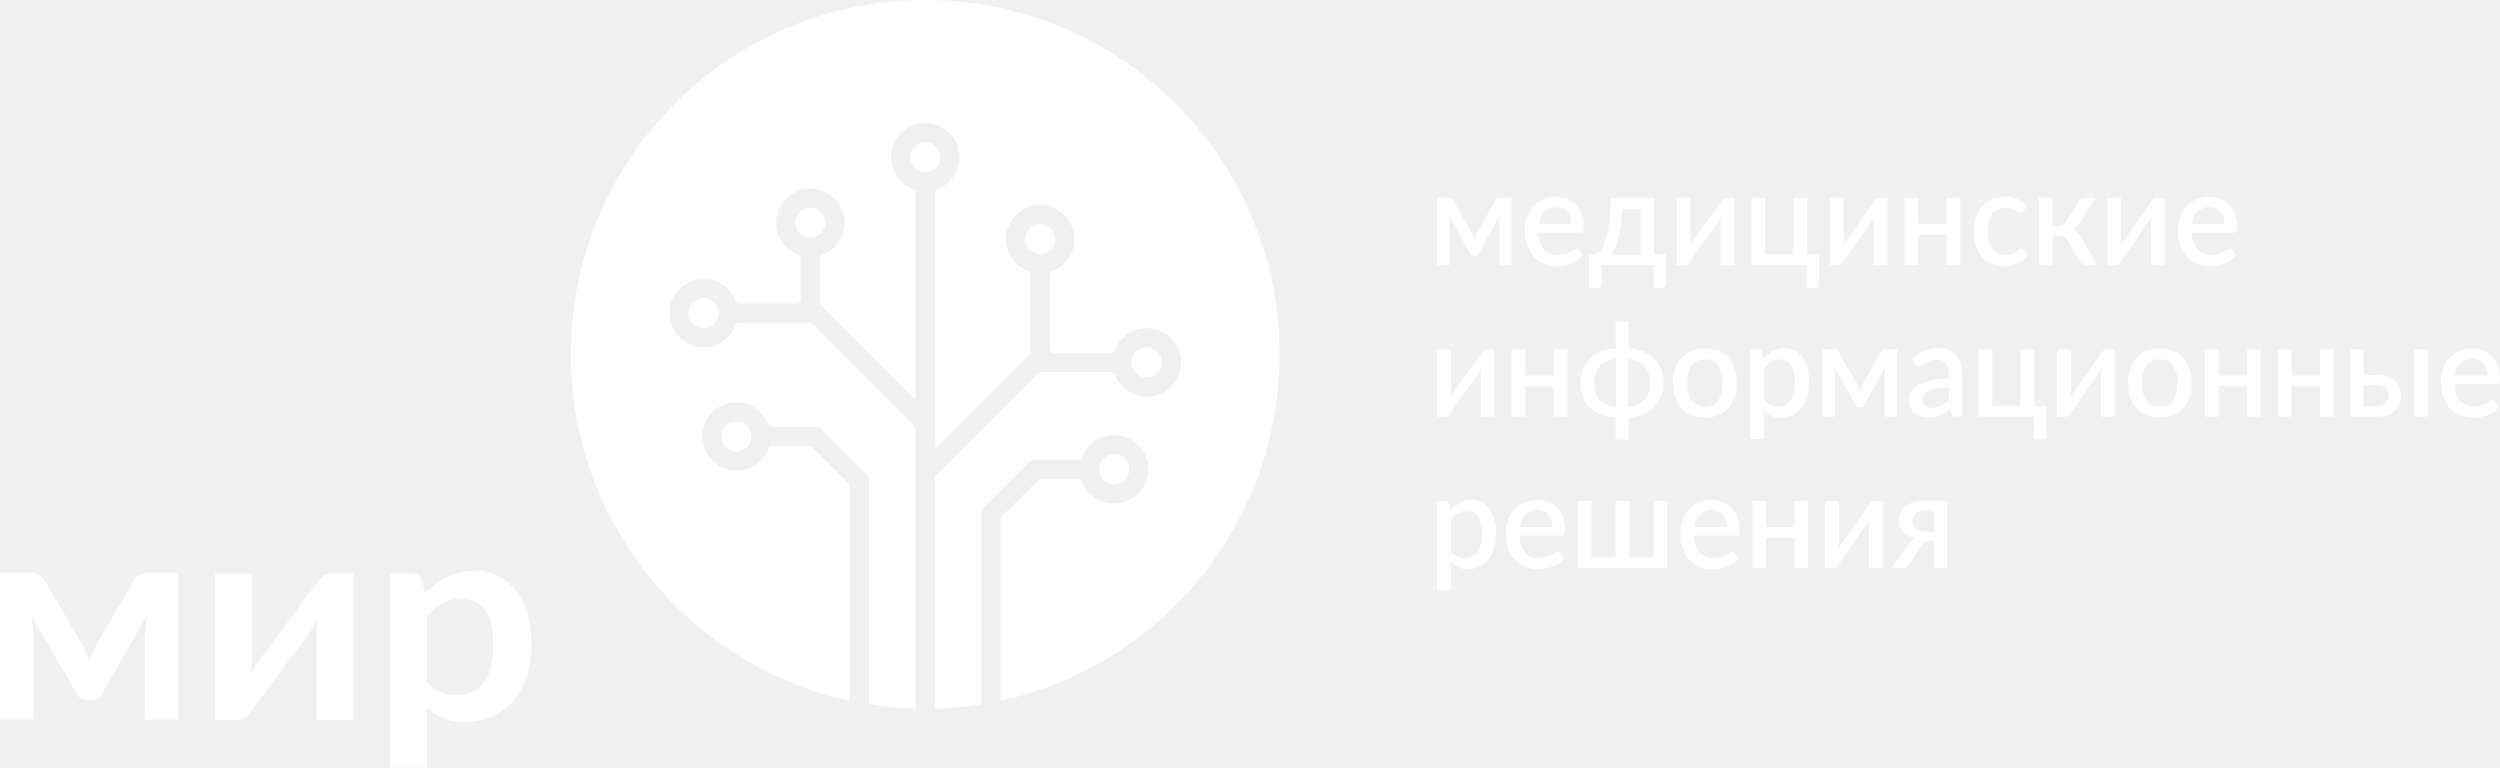
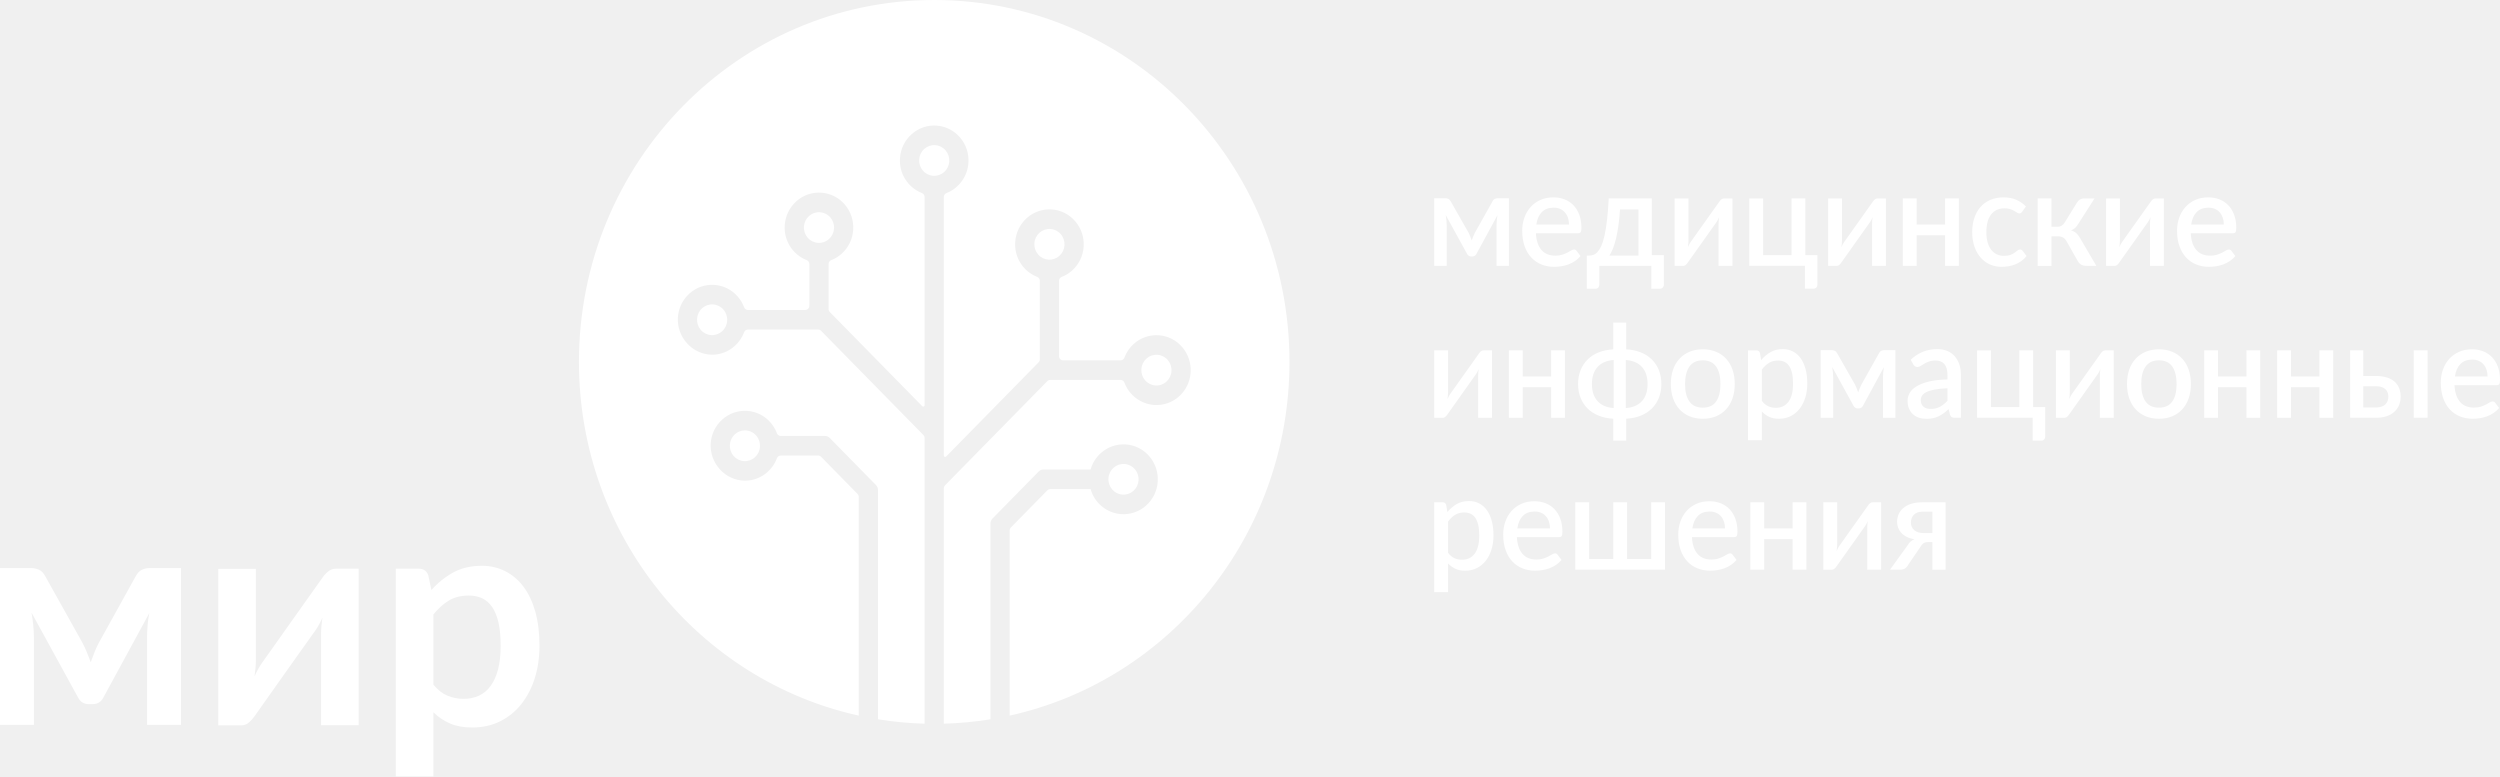
- <svg xmlns="http://www.w3.org/2000/svg" width="127" height="39">
+ <svg xmlns="http://www.w3.org/2000/svg" width="190" height="59" viewBox="0 0 190 59">
  <g fill="#FFF" fill-rule="evenodd">
-     <path d="M22.68 29.32a4.04 4.04 0 00-1.089.832l-.152-.688c-.076-.217-.237-.326-.48-.326h-1.15V39h1.881v-3.043c.244.226.52.404.83.533.31.127.683.191 1.12.191a3.22 3.22 0 001.39-.293 3.09 3.09 0 001.06-.815c.291-.348.517-.759.674-1.232.157-.473.236-.988.236-1.543 0-.61-.07-1.149-.21-1.62a3.47 3.47 0 00-.594-1.188 2.59 2.59 0 00-.914-.736 2.678 2.678 0 00-1.17-.254c-.548 0-1.025.107-1.431.32zm-13.622-.213v7.449H7.359V32.41q0-.254.027-.573a4.46 4.46 0 01.088-.594l-2.3 4.015a.564.564 0 01-.534.311h-.198a.562.562 0 01-.534-.311l-2.331-4.036a6.82 6.82 0 01.122 1.188v4.145H0v-7.45h1.554c.132 0 .263.027.392.08a.67.67 0 01.324.319l1.844 3.13c.081.146.158.298.229.46.07.162.137.326.198.49.06-.164.125-.329.194-.493.068-.164.143-.316.225-.457l1.828-3.13c.091-.164.2-.272.328-.322.126-.051.256-.076.388-.076h1.554zm8.892.03v7.435h-1.882v-4.34c0-.111.006-.232.019-.366.013-.133.03-.266.05-.402a3.494 3.494 0 01-.336.587c-.01.01-.06.076-.152.199l-.354.475-.492.655-.556.743-1.5 2.014c-.072.102-.165.201-.278.298a.588.588 0 01-.393.145h-1.15v-7.435h1.881v4.34c0 .112-.006.234-.019.367a7.387 7.387 0 01-.05.402 3.739 3.739 0 01.48-.783c.092-.12.21-.278.355-.471a251.718 251.718 0 001.047-1.406c.442-.594.945-1.266 1.509-2.014.071-.106.165-.207.281-.3a.613.613 0 01.397-.142h1.143zm4.437 6.03a1.84 1.84 0 01-.697-.522v-3.333c.244-.285.503-.506.777-.663.275-.157.607-.236.998-.236.249 0 .471.044.667.13.195.088.361.225.499.414.137.188.242.433.316.735.073.302.11.67.11 1.106 0 .43-.043.802-.129 1.12-.086.315-.21.578-.37.785-.16.208-.354.363-.582.464a1.884 1.884 0 01-.77.152c-.294 0-.567-.051-.819-.152zM102.794 10.723a.365.365 0 01-.062.067.133.133 0 01-.085.024.207.207 0 01-.116-.04 3.135 3.135 0 00-.143-.09.92.92 0 00-.495-.129.9.9 0 00-.4.085.781.781 0 00-.287.239c-.077.104-.135.23-.173.378a2.01 2.01 0 00-.057.501c0 .192.02.363.062.512.042.15.1.276.178.379a.772.772 0 00.651.314q.203 0 .33-.05c.085-.033.155-.07.212-.11.056-.04.105-.077.145-.11a.197.197 0 01.13-.051c.056 0 .1.022.13.067l.199.265c-.081.1-.17.185-.268.254a1.53 1.53 0 01-.65.263 2.224 2.224 0 01-.355.028c-.207 0-.4-.04-.58-.119a1.35 1.35 0 01-.47-.345 1.647 1.647 0 01-.316-.552q-.116-.327-.116-.745c0-.252.035-.486.104-.701.07-.216.172-.402.306-.558.133-.156.3-.278.497-.367.198-.088.427-.132.686-.132.241 0 .454.04.638.12.184.081.348.195.491.342l-.186.261zm-24.552 1.6c-.05-.142-.08-.31-.088-.505h2.138c.063 0 .107-.019.13-.056.025-.038.036-.113.036-.225 0-.243-.035-.46-.106-.651a1.389 1.389 0 00-.295-.484 1.247 1.247 0 00-.45-.3 1.551 1.551 0 00-.568-.102 1.59 1.59 0 00-.662.132 1.47 1.47 0 00-.495.36c-.137.152-.241.33-.314.536a1.96 1.96 0 00-.11.663c0 .297.042.559.123.787.082.228.195.418.34.572.144.154.315.271.512.35.197.08.41.12.641.12.118 0 .239-.01.363-.03.124-.018.244-.05.362-.093.117-.044.228-.1.333-.17.105-.068.198-.153.28-.253l-.198-.265a.148.148 0 00-.13-.067.277.277 0 00-.144.049 3.318 3.318 0 01-.19.107 1.692 1.692 0 01-.261.107c-.1.032-.219.048-.356.048-.143 0-.274-.022-.39-.068a.783.783 0 01-.3-.21 1.049 1.049 0 01-.2-.353zm33.179 0c-.05-.142-.08-.31-.088-.505h2.138c.062 0 .106-.019.13-.056.024-.038.036-.113.036-.225 0-.243-.035-.46-.106-.651a1.39 1.39 0 00-.295-.484 1.247 1.247 0 00-.45-.3 1.55 1.55 0 00-.569-.102c-.246 0-.466.044-.66.132-.195.088-.36.208-.497.36-.136.152-.24.33-.313.536-.073.205-.11.426-.11.663 0 .297.041.559.123.787.082.228.195.418.34.572.144.154.315.271.512.35.196.08.41.12.641.12.118 0 .238-.01.362-.03.125-.018.245-.05.363-.093.117-.044.228-.1.333-.17.104-.068.197-.153.28-.253l-.199-.265a.148.148 0 00-.13-.067.276.276 0 00-.144.049 3.314 3.314 0 01-.19.107 1.694 1.694 0 01-.26.107c-.1.032-.22.048-.356.048q-.216 0-.39-.068a.78.78 0 01-.3-.21 1.048 1.048 0 01-.201-.353zm-34.634-2.28v3.426h-.63v-2.066a3.827 3.827 0 01.045-.495l-1.06 1.955a.267.267 0 01-.085.096.208.208 0 01-.118.035h-.075a.197.197 0 01-.116-.035.268.268 0 01-.083-.096l-1.08-1.966c.012.079.024.164.034.257.01.092.014.175.014.249v2.066H73v-3.425h.575c.047 0 .095.01.142.033a.29.29 0 01.122.13l.904 1.588c.03.058.058.12.084.187l.073.201a6.77 6.77 0 01.075-.2c.026-.068.055-.13.085-.188l.89-1.588a.26.26 0 01.122-.131.35.35 0 01.143-.032h.572zm7.85 4.367v-1.484h-.61v-2.872h-2.185c-.021.43-.05.801-.088 1.111-.037.31-.08.573-.129.787a2.645 2.645 0 01-.164.518c-.062.13-.126.231-.193.303a.512.512 0 01-.212.142.748.748 0 01-.226.035h-.1v1.678h.443c.065 0 .114-.022.145-.064a.23.23 0 00.048-.14v-.955H84v1.159h.434c.059 0 .107-.02.145-.059a.217.217 0 00.057-.159zm3.472-4.356v3.415h-.702v-2.14a2.123 2.123 0 01.027-.324c-.022.049-.043.094-.064.135a.802.802 0 01-.067.112l-1.446 2.04a.55.55 0 01-.104.122.212.212 0 01-.147.058h-.425v-3.418h.702v2.14a3.042 3.042 0 01-.03.331 1.5 1.5 0 01.134-.255l1.447-2.035a.513.513 0 01.104-.125.218.218 0 01.147-.056h.424zm7.778 0v3.415h-.702v-2.14a2.071 2.071 0 01.027-.324c-.022.049-.043.094-.064.135a.792.792 0 01-.067.112l-1.446 2.04a.547.547 0 01-.105.122.212.212 0 01-.146.058h-.425v-3.418h.702v2.14a3.042 3.042 0 01-.03.331 1.5 1.5 0 01.134-.255l1.447-2.035a.5.5 0 01.104-.125.218.218 0 01.147-.056h.424zm3.695 0v3.415h-.698v-1.55h-1.44v1.55h-.701v-3.415h.701v1.322h1.44v-1.322h.698zm10.386 0v3.415h-.702v-2.14a2.337 2.337 0 01.026-.325c-.021.05-.042.095-.063.136a.811.811 0 01-.067.112l-1.446 2.04a.56.56 0 01-.104.122.213.213 0 01-.147.058h-.425v-3.418h.702v2.14a3.04 3.04 0 01-.03.331c.044-.103.089-.188.135-.255l1.445-2.035a.51.51 0 01.105-.125.219.219 0 01.147-.056h.424zm-17.554 2.873v1.483c0 .067-.018.12-.055.159a.189.189 0 01-.144.058h-.434V13.47h-2.817v-3.415h.702v2.873h1.44v-2.873h.698v2.873h.61zm13.164-2.68a.4.4 0 01.33-.193h.548l-.82 1.282a1 1 0 01-.162.211.582.582 0 01-.21.124c.108.031.196.079.267.142.07.064.134.146.19.246l.827 1.41h-.484a.547.547 0 01-.288-.064.518.518 0 01-.175-.187l-.565-.998a.447.447 0 00-.179-.187.522.522 0 00-.251-.06h-.33v1.5h-.702v-3.42h.702v1.437h.284a.443.443 0 00.228-.054.443.443 0 00.157-.163l.633-1.025zm-25.8.792c.034.104.05.217.05.337h-1.654q.059-.405.277-.63c.146-.149.346-.224.6-.224a.81.81 0 01.335.065.682.682 0 01.244.182.8.8 0 01.148.27zm33.179 0c.033.104.05.217.05.337h-1.655q.06-.405.277-.63c.146-.149.347-.224.601-.224a.81.81 0 01.335.065.682.682 0 01.243.182.793.793 0 01.149.27zm-29.61-.426v2.337h-1.472c.06-.094.12-.21.176-.346.056-.138.108-.302.155-.493.047-.19.088-.41.124-.657.036-.248.064-.529.084-.841h.933zm.115 7.239a2.293 2.293 0 00-.735-.15v-1.357h-.656v1.356c-.27.014-.515.064-.734.153a1.588 1.588 0 00-.92.902 1.85 1.85 0 00-.128.7q0 .388.127.703a1.584 1.584 0 00.92.903c.22.088.465.138.735.152v1.112h.656v-1.112c.27-.014.514-.064.735-.152a1.583 1.583 0 00.92-.903q.127-.315.127-.703c0-.26-.042-.494-.127-.703a1.591 1.591 0 00-.36-.543 1.667 1.667 0 00-.56-.358zm15.027-.164q-.78 0-1.345.539l.127.234c.022.039.05.07.083.096a.198.198 0 00.123.038.297.297 0 00.166-.052c.052-.034.113-.072.18-.112a1.51 1.51 0 01.238-.112.958.958 0 01.34-.052c.198 0 .348.06.45.18q.153.182.153.55v.228a4.417 4.417 0 00-.954.11 2.17 2.17 0 00-.624.247.949.949 0 00-.34.336.79.79 0 00-.102.385c0 .154.024.288.074.402.048.114.115.209.2.286a.827.827 0 00.302.173c.116.038.242.057.377.057.122 0 .234-.011.335-.032.1-.021.195-.053.284-.096.088-.042.173-.094.256-.155q.124-.092.251-.21l.069.278c.024.065.053.108.088.13a.296.296 0 00.154.031h.313v-2.17c0-.194-.027-.371-.08-.53a1.203 1.203 0 00-.232-.414 1.025 1.025 0 00-.376-.27q-.223-.095-.51-.095zm-8.449.154a1.763 1.763 0 00-.475.405l-.059-.358c-.026-.092-.087-.137-.183-.137H88.9v4.55h.702v-1.45q.166.17.37.268c.136.065.302.097.498.097a1.29 1.29 0 001.048-.51c.124-.16.22-.349.285-.566.067-.218.1-.453.1-.705q0-.423-.09-.748c-.06-.219-.144-.4-.253-.548a1.098 1.098 0 00-.391-.336 1.109 1.109 0 00-.51-.116q-.352 0-.618.154zm-2.761-.02a1.728 1.728 0 00-.668-.124c-.248 0-.471.041-.67.124-.2.082-.37.2-.512.352-.141.151-.25.336-.326.552-.076.217-.114.46-.114.73 0 .27.038.513.114.73q.114.325.326.554c.142.153.312.27.511.353.2.083.423.124.671.124.246 0 .468-.041.668-.124.199-.083.368-.2.509-.353.14-.153.248-.338.325-.554.076-.217.114-.46.114-.73 0-.27-.038-.513-.114-.73a1.565 1.565 0 00-.325-.552c-.14-.153-.31-.27-.51-.352zm23.112 0a1.724 1.724 0 00-.668-.124c-.248 0-.471.041-.67.124-.2.082-.37.2-.511.352-.142.151-.25.336-.327.552-.076.217-.114.46-.114.73 0 .27.038.513.114.73q.115.325.327.554c.141.153.312.27.51.353.2.083.423.124.671.124.246 0 .469-.041.668-.124.2-.083.368-.2.509-.353.14-.153.249-.338.325-.554.076-.217.114-.46.114-.73 0-.27-.038-.513-.114-.73a1.566 1.566 0 00-.325-.552c-.14-.153-.31-.27-.51-.352zm14.392 2.198a1.77 1.77 0 01-.088-.504h2.138c.063 0 .107-.019.131-.057.024-.038.036-.112.036-.224 0-.243-.036-.46-.106-.651a1.39 1.39 0 00-.296-.484 1.247 1.247 0 00-.45-.3 1.55 1.55 0 00-.568-.102c-.246 0-.466.044-.661.132-.195.088-.36.208-.496.36s-.24.33-.314.536c-.072.205-.109.426-.109.663 0 .297.04.559.122.787.082.227.195.418.34.572.145.154.316.271.512.35.197.08.411.12.642.12.117 0 .238-.01.362-.03.124-.018.245-.05.363-.093.117-.044.228-.1.332-.17.105-.068.198-.153.281-.253l-.2-.265a.148.148 0 00-.13-.067.276.276 0 00-.143.049 3.32 3.32 0 01-.19.107 1.657 1.657 0 01-.26.107c-.1.032-.22.048-.356.048q-.216 0-.39-.068a.778.778 0 01-.3-.21 1.043 1.043 0 01-.202-.353zm-28.416-2.278v3.425h-.63v-2.066a3.8 3.8 0 01.046-.495l-1.06 1.955a.26.26 0 01-.086.095.204.204 0 01-.117.036h-.075a.197.197 0 01-.116-.036.27.27 0 01-.084-.095l-1.08-1.966c.013.079.024.164.034.256.01.093.015.176.015.25v2.066h-.633v-3.425h.574c.048 0 .095.01.142.033a.289.289 0 01.123.13l.904 1.588c.03.058.058.12.083.187l.074.201c.024-.067.049-.134.075-.2.026-.068.054-.13.085-.188l.89-1.588a.26.26 0 01.121-.132.349.349 0 01.144-.031h.571zm24.937 1.394a1.743 1.743 0 00-.584-.085h-.647v-1.3h-.665v3.416h1.322c.198 0 .373-.026.527-.079.153-.052.282-.126.388-.222a.946.946 0 00.24-.34 1.195 1.195 0 00.016-.827.85.85 0 00-.212-.333 1.04 1.04 0 00-.385-.23zm1.325 2.031h.702v-3.416h-.702v3.416zm-46.701-3.415v3.415h-.702v-2.14a2.316 2.316 0 01.026-.325c-.021.05-.043.095-.063.136a.8.8 0 01-.067.112l-1.446 2.04a.557.557 0 01-.104.122.214.214 0 01-.147.058H73v-3.418h.702v2.14a3.03 3.03 0 01-.03.331c.044-.103.089-.188.134-.255l1.446-2.036a.51.51 0 01.105-.124.217.217 0 01.147-.056h.424zm3.695 0v3.415h-.699v-1.55h-1.44v1.55h-.7v-3.415h.7v1.322h1.44v-1.322h.699zm27.806 0v3.415h-.702v-2.14a2.123 2.123 0 01.026-.324c-.021.049-.043.094-.064.135a.801.801 0 01-.066.112l-1.446 2.04q-.04.063-.105.122a.212.212 0 01-.147.058h-.424v-3.418h.702v2.14a3.042 3.042 0 01-.03.331c.044-.103.088-.188.134-.255l1.446-2.036a.5.5 0 01.105-.124.215.215 0 01.146-.056h.425zm7.422 0v3.415h-.698v-1.55h-1.44v1.55h-.702v-3.415h.702v1.322h1.44v-1.322h.698zm3.698 0v3.415h-.698v-1.55h-1.44v1.55h-.702v-3.415h.702v1.322h1.44v-1.322h.698zm-14.593 2.872v1.484c0 .067-.019.12-.056.159a.189.189 0 01-.143.058h-.434v-1.158h-2.817v-3.415h.702v2.872h1.439v-2.872h.699v2.872h.61zm22.363-1.887c.034.104.05.217.05.337h-1.654q.059-.405.277-.63c.146-.149.346-.224.6-.224a.81.81 0 01.335.065.682.682 0 01.244.182.793.793 0 01.148.27zm-45.328.722q0-.549.285-.866c.19-.21.463-.328.818-.353v2.435c-.355-.025-.627-.142-.818-.352-.19-.21-.285-.498-.285-.864zm2.82 0c0 .366-.096.655-.286.864-.19.21-.463.327-.818.352V18.24c.355.025.628.143.818.353q.286.317.286.866zm3.47.886c-.146.206-.37.31-.67.31-.305 0-.53-.104-.68-.31q-.22-.31-.22-.886c0-.384.073-.68.22-.889.15-.208.375-.313.68-.313.3 0 .524.105.67.313.148.21.221.505.221.89q0 .575-.22.885zm23.113 0c-.147.206-.37.31-.67.31-.305 0-.532-.104-.68-.31q-.222-.31-.222-.886c0-.384.074-.68.222-.889.148-.208.375-.313.68-.313.3 0 .523.105.67.313.147.21.22.505.22.89 0 .383-.073.678-.22.885zm-20.471.238a.849.849 0 01-.322-.273v-1.584a1.32 1.32 0 01.36-.34c.13-.08.284-.12.462-.12.118 0 .223.023.317.065a.59.59 0 01.239.204c.065.094.115.215.15.363.034.149.051.328.051.538 0 .406-.076.712-.23.917a.755.755 0 01-.64.308.93.93 0 01-.387-.078zm31.268-.094a.547.547 0 01-.192.114q-.116.042-.27.042h-.655V19.57h.65c.112 0 .208.014.286.042a.513.513 0 01.191.114c.05.047.085.103.108.167a.63.63 0 01-.003.424.445.445 0 01-.115.172zm-22.82-.753c.172-.033.383-.053.633-.062v.632a1.478 1.478 0 01-.383.307.984.984 0 01-.669.08.41.41 0 01-.157-.08.368.368 0 01-.104-.14.51.51 0 01-.038-.207c0-.082.023-.158.07-.228a.55.55 0 01.23-.179 1.74 1.74 0 01.418-.123zm-24.23 5.804a1.769 1.769 0 00-.475.405l-.059-.358c-.026-.092-.086-.138-.182-.138H73V30h.702v-1.45c.11.114.234.203.37.268.136.065.302.097.498.097a1.29 1.29 0 001.048-.51c.124-.16.22-.349.286-.566.066-.218.1-.453.1-.705q0-.423-.09-.748c-.06-.219-.145-.4-.254-.548a1.104 1.104 0 00-.391-.337 1.11 1.11 0 00-.51-.115q-.352 0-.618.154zm3.138 2.178c-.05-.142-.08-.31-.088-.504h2.138c.063 0 .107-.019.13-.057.025-.038.037-.113.037-.224 0-.244-.036-.46-.107-.652a1.39 1.39 0 00-.295-.484 1.248 1.248 0 00-.45-.3 1.552 1.552 0 00-.568-.101c-.246 0-.467.044-.661.132-.195.088-.36.208-.496.36a1.58 1.58 0 00-.314.536c-.073.205-.11.426-.11.663 0 .297.041.559.123.787.082.227.195.418.34.572.145.154.315.271.512.35.197.08.411.119.642.119.117 0 .238-.01.362-.028.124-.02.245-.05.362-.094.118-.044.229-.1.333-.17.105-.069.198-.154.281-.254l-.2-.264a.149.149 0 00-.13-.067.282.282 0 00-.144.048 2.88 2.88 0 01-.189.107c-.074.04-.16.075-.26.107-.1.033-.22.05-.356.05-.144 0-.274-.024-.39-.07a.78.78 0 01-.3-.209 1.044 1.044 0 01-.202-.353zm8.868 0c-.05-.142-.08-.31-.087-.504h2.137c.063 0 .107-.019.13-.057.025-.038.037-.113.037-.224 0-.244-.036-.46-.106-.652-.071-.19-.17-.352-.296-.484a1.247 1.247 0 00-.45-.3 1.552 1.552 0 00-.568-.101c-.246 0-.466.044-.661.132-.195.088-.36.208-.496.36s-.24.33-.313.536c-.074.205-.11.426-.11.663 0 .297.04.559.122.787.082.227.195.418.34.572.145.154.315.271.513.35.196.08.41.119.64.119.118 0 .24-.01.363-.028.124-.02.245-.05.362-.094.118-.044.229-.1.333-.17.105-.069.198-.154.281-.254l-.199-.264a.149.149 0 00-.13-.067.281.281 0 00-.144.048 2.874 2.874 0 01-.19.107c-.073.04-.16.075-.26.107-.1.033-.22.05-.356.05-.144 0-.274-.024-.39-.07a.78.78 0 01-.3-.209 1.044 1.044 0 01-.202-.353zm-1.455-2.269v3.416h-4.544v-3.416h.702v2.873h1.22V25.45h.703v2.873h1.22V25.45h.699zm7.164 0v3.416h-.698v-1.55h-1.44v1.55h-.701v-3.416h.701v1.323h1.44v-1.323h.698zm3.787 0v3.416h-.702v-2.14a2.292 2.292 0 01.026-.325c-.022.05-.043.095-.064.136a.836.836 0 01-.067.112l-1.446 2.04a.574.574 0 01-.104.122.216.216 0 01-.147.058h-.424V25.45h.701v2.14a3 3 0 01-.03.331c.045-.102.09-.187.135-.254l1.446-2.036a.504.504 0 01.105-.124.217.217 0 01.146-.057h.425zm3.267 3.416v-3.416h-1.182c-.228 0-.424.029-.586.086a1.156 1.156 0 00-.396.224.843.843 0 00-.224.317.972.972 0 00-.07.361c0 .094.016.188.047.283a.771.771 0 00.152.263c.07.08.161.15.275.21.112.061.25.104.41.128a.637.637 0 00-.345.301l-.898 1.243h.483c.124 0 .217-.02.279-.062a.515.515 0 00.162-.19l.623-.913c.022-.036.044-.068.067-.098a.365.365 0 01.078-.073.355.355 0 01.106-.047.612.612 0 01.157-.017h.192v1.4h.67zm-20.095-2.43c.034.104.05.216.05.337h-1.654c.04-.27.131-.48.277-.63.146-.149.346-.224.6-.224a.81.81 0 01.335.065.685.685 0 01.244.181.792.792 0 01.148.271zm8.868 0c.034.104.05.216.05.337H86.08c.04-.27.131-.48.277-.63.146-.149.346-.224.601-.224a.81.81 0 01.335.065.684.684 0 01.243.181.792.792 0 01.148.271zm10.558-.51v1.085h-.44q-.298 0-.473-.144a.484.484 0 01-.174-.395.65.65 0 01.03-.191.479.479 0 01.097-.176q.069-.079.183-.129a.708.708 0 01.284-.05h.493zM74.023 28.28a.846.846 0 01-.32-.272v-1.584c.11-.148.23-.26.36-.34.13-.08.283-.12.461-.12.118 0 .224.023.317.065.094.042.173.11.238.204.066.094.116.215.15.363.036.149.053.328.053.538 0 .406-.077.712-.23.917a.754.754 0 01-.642.308.926.926 0 01-.387-.079zM65 18.003C65 8.06 56.941 0 47 0S29 8.06 29 18.003c0 8.631 6.073 15.842 14.177 17.596v-10.88a.208.208 0 00-.06-.146l-1.85-1.852a.208.208 0 00-.148-.06h-1.894a.207.207 0 00-.194.135 1.732 1.732 0 01-1.62 1.116h-.017a1.74 1.74 0 01-1.249-.56 1.738 1.738 0 01-.47-1.283c.028-.47.24-.898.594-1.206.35-.304.799-.455 1.261-.422a1.727 1.727 0 011.501 1.112.206.206 0 00.194.134h2.24c.092 0 .18.037.245.102l2.34 2.34a.346.346 0 01.101.246V35.78a18.05 18.05 0 002.362.219V21.788a.208.208 0 00-.06-.148l-5.186-5.186a.21.21 0 00-.147-.061h-3.557a.206.206 0 00-.194.135 1.74 1.74 0 01-1.62 1.116h-.015a1.742 1.742 0 01-1.251-.56 1.74 1.74 0 01-.47-1.283c.028-.469.24-.898.594-1.206.35-.304.798-.455 1.26-.422a1.727 1.727 0 011.502 1.113.206.206 0 00.194.134h2.904a.209.209 0 00.209-.209v-2.077a.209.209 0 00-.137-.194 1.73 1.73 0 01-1.11-1.742c.032-.463.243-.886.593-1.19.35-.305.799-.455 1.261-.423.463.033.886.243 1.19.593.304.35.455.798.423 1.262a1.727 1.727 0 01-1.113 1.502.206.206 0 00-.134.194v2.237c0 .055.022.109.06.148l4.686 4.685c.03.031.065.02.076.015a.068.068 0 00.042-.064V9.797a.208.208 0 00-.136-.194 1.729 1.729 0 01-1.11-1.742c.032-.463.243-.886.593-1.19.35-.304.799-.455 1.26-.422.464.032.887.243 1.191.593.305.35.454.798.422 1.261a1.728 1.728 0 01-1.112 1.502.206.206 0 00-.134.194V22.66c0 .043.032.06.043.064.01.004.045.016.075-.015l4.685-4.686a.209.209 0 00.061-.147v-3.909a.209.209 0 00-.136-.194 1.73 1.73 0 01-1.11-1.742c.032-.463.243-.886.593-1.19.35-.305.8-.456 1.26-.423.464.033.887.243 1.19.594.305.35.456.798.423 1.26a1.726 1.726 0 01-1.113 1.503.207.207 0 00-.133.194v3.747c0 .115.093.209.208.209h2.91a.207.207 0 00.194-.135 1.733 1.733 0 011.743-1.113c.463.033.886.244 1.19.594.304.35.454.798.422 1.261a1.726 1.726 0 01-.593 1.19c-.348.303-.8.456-1.261.423a1.746 1.746 0 01-1.5-1.111.21.21 0 00-.194-.136h-3.566a.205.205 0 00-.147.061l-5.183 5.184a.208.208 0 00-.061.147V36c.801-.021 1.59-.096 2.363-.219v-9.738c0-.093.036-.18.101-.246l2.34-2.34a.347.347 0 01.246-.102h2.386c.093-.32.275-.604.528-.824.35-.304.799-.455 1.26-.422.464.032.887.243 1.191.593.304.35.454.798.422 1.261a1.737 1.737 0 01-3.4.366h-2.042a.207.207 0 00-.148.061l-1.85 1.851a.208.208 0 00-.062.148v9.21C58.927 33.845 65 26.634 65 18.003zM47.577 7.481a.762.762 0 01-.63 1.264.76.76 0 01-.524-.261.76.76 0 01-.185-.555.76.76 0 01.76-.711.757.757 0 01.578.263zm-5.838 3.336c.134.154.2.35.185.555a.76.76 0 01-.815.71.76.76 0 01-.523-.262.759.759 0 01-.186-.554.76.76 0 01.815-.71c.204.014.39.107.524.261zm11.6 1.913a.759.759 0 00.261-.524.758.758 0 00-.185-.555.76.76 0 00-1.079-.075.76.76 0 00-.075 1.078c.135.155.32.247.524.261.203.015.4-.05.555-.185zm-16.83 3.23a.76.76 0 00-.763-.818.764.764 0 10.763.817zm21.697 3.214a.76.76 0 00.816-.71.76.76 0 00-.763-.818.764.764 0 00-.053 1.528zM37.407 21.41a.758.758 0 01.578.263c.134.155.2.351.185.555a.76.76 0 01-.26.524.759.759 0 01-.555.186.758.758 0 01-.523-.262.76.76 0 01.575-1.266zm19.684 3.01a.76.76 0 01-1.078-.075.761.761 0 01.075-1.079.765.765 0 111.004 1.154z" />
+     <path d="M34.441 43.511a6.181 6.181 0 00-1.655 1.333l-.231-1.1c-.116-.35-.359-.523-.729-.523H30.08V59h2.857v-4.869c.37.363.79.647 1.261.852.47.204 1.036.307 1.7.307.779 0 1.483-.157 2.112-.47a4.732 4.732 0 001.607-1.303 6.058 6.058 0 001.024-1.972c.24-.757.359-1.58.359-2.469 0-.974-.106-1.837-.318-2.592-.212-.753-.513-1.386-.902-1.9a3.978 3.978 0 00-1.388-1.178A3.895 3.895 0 0036.615 43c-.833 0-1.558.172-2.174.511zm-20.686-.34v11.918h-2.58v-6.632q0-.406.04-.916c.028-.34.072-.656.134-.95l-3.494 6.424c-.17.332-.44.498-.81.498h-.3c-.371 0-.64-.166-.81-.498l-3.54-6.458a11.463 11.463 0 01.184 1.9v6.632H0V43.171h2.36c.2 0 .399.042.596.127.196.086.36.255.491.51l2.8 5.008c.123.233.24.477.347.736.108.26.208.521.3.783.093-.262.192-.525.296-.788a6.48 6.48 0 01.341-.73l2.777-5.01c.139-.26.304-.433.497-.514.192-.082.39-.122.59-.122h2.36zm13.502.05v11.895H24.4V48.17c0-.178.009-.372.028-.586.02-.212.045-.425.076-.642a5.664 5.664 0 01-.51.939 6.29 6.29 0 00-.23.318l-.539.76c-.22.31-.468.66-.746 1.048l-.845 1.19c-.67.95-1.43 2.025-2.278 3.222-.108.162-.25.321-.422.476a.867.867 0 01-.596.232H16.59V43.232h2.858v6.945c0 .178-.01.374-.029.586-.02.212-.044.427-.075.644a6.059 6.059 0 01.729-1.253l.537-.754a401.897 401.897 0 001.591-2.25c.671-.95 1.435-2.025 2.29-3.222.11-.17.252-.33.428-.48a.902.902 0 01.602-.227h1.736zm6.738 9.646c-.382-.162-.734-.441-1.058-.835V46.7c.37-.457.763-.809 1.18-1.061.417-.25.921-.377 1.516-.377.377 0 .714.07 1.012.208.296.14.549.36.758.662.208.301.367.693.48 1.177.11.483.167 1.071.167 1.768 0 .688-.066 1.285-.196 1.792-.132.505-.319.925-.562 1.257-.243.332-.538.58-.885.742a2.735 2.735 0 01-1.168.244 3.16 3.16 0 01-1.243-.244zM153.691 16.085a.547.547 0 01-.093.1.2.2 0 01-.127.035.311.311 0 01-.174-.06 4.755 4.755 0 00-.215-.133 1.38 1.38 0 00-.742-.193 1.35 1.35 0 00-.6.126 1.171 1.171 0 00-.43.358 1.608 1.608 0 00-.26.568 3.012 3.012 0 00-.086.751c0 .288.03.544.093.768a1.7 1.7 0 00.266.568c.117.154.257.271.422.352.165.08.35.12.556.12.202 0 .367-.025.494-.075a1.52 1.52 0 00.319-.166c.084-.06.157-.116.217-.166a.295.295 0 01.194-.075c.084 0 .15.034.196.1l.298.397a2 2 0 01-.401.382 2.297 2.297 0 01-.975.394 3.336 3.336 0 01-.533.043c-.31 0-.6-.06-.87-.178a2.029 2.029 0 01-.705-.518c-.2-.226-.359-.502-.474-.829a3.327 3.327 0 01-.174-1.117c0-.378.052-.73.156-1.052.105-.323.258-.602.458-.837.201-.234.45-.417.747-.55a2.51 2.51 0 011.028-.198c.362 0 .681.06.957.181.276.12.522.291.737.512l-.279.392zm-36.828 2.398a2.613 2.613 0 01-.132-.756h3.207c.094 0 .16-.028.196-.085.036-.057.054-.17.054-.337 0-.365-.053-.69-.16-.976a2.083 2.083 0 00-.442-.727 1.87 1.87 0 00-.676-.449 2.327 2.327 0 00-.852-.153c-.369 0-.7.066-.992.199-.292.132-.54.311-.743.54a2.367 2.367 0 00-.47.803 2.94 2.94 0 00-.165.995c0 .445.062.838.184 1.18.123.341.292.628.51.859.216.23.472.406.768.525.295.118.616.178.962.178.176 0 .357-.014.543-.043.186-.028.367-.075.544-.14.176-.066.342-.15.5-.254.156-.104.296-.231.42-.382l-.299-.396a.223.223 0 00-.195-.101.415.415 0 00-.216.073 5 5 0 01-.284.16c-.11.059-.241.113-.392.161-.15.049-.328.073-.533.073-.215 0-.41-.034-.585-.103a1.174 1.174 0 01-.45-.314 1.574 1.574 0 01-.302-.53zm49.768 0a2.635 2.635 0 01-.132-.756h3.207c.094 0 .16-.028.196-.085.036-.057.054-.17.054-.337 0-.365-.053-.69-.16-.976q-.159-.43-.443-.727a1.87 1.87 0 00-.675-.449 2.327 2.327 0 00-.852-.153c-.37 0-.7.066-.992.199a2.2 2.2 0 00-.744.54 2.365 2.365 0 00-.47.803c-.11.308-.164.64-.164.995 0 .445.061.838.184 1.18.122.341.292.628.509.859.217.23.473.406.768.525.295.118.617.178.963.178.176 0 .357-.014.543-.043.186-.028.368-.075.544-.14.175-.066.342-.15.499-.254.157-.104.297-.231.421-.382l-.299-.396a.223.223 0 00-.195-.101.415.415 0 00-.216.073 4.959 4.959 0 01-.284.16 2.54 2.54 0 01-.392.161c-.15.049-.328.073-.533.073q-.323 0-.585-.103a1.172 1.172 0 01-.45-.314 1.575 1.575 0 01-.302-.53zm-51.951-3.417v5.138h-.945v-3.1c0-.107.006-.228.02-.364.012-.135.029-.261.048-.379l-1.591 2.933a.4.4 0 01-.127.144.312.312 0 01-.177.052h-.112a.296.296 0 01-.174-.052.401.401 0 01-.125-.144l-1.62-2.948c.019.117.037.245.051.385.015.139.022.263.022.373v3.1H109v-5.138h.862c.072 0 .143.016.213.05.07.033.131.099.184.195l1.356 2.381c.046.087.087.181.125.282l.11.301c.036-.1.073-.201.112-.301.04-.101.082-.195.128-.282l1.336-2.38a.39.39 0 01.182-.199.525.525 0 01.215-.047h.857zm11.775 6.55V19.39h-.916v-4.31h-3.276a24.618 24.618 0 01-.132 1.668c-.055.465-.12.859-.193 1.18-.073.321-.156.58-.247.777a1.735 1.735 0 01-.289.454.769.769 0 01-.318.214 1.121 1.121 0 01-.339.052h-.15v2.517h.665c.098 0 .17-.032.218-.096a.346.346 0 00.07-.211v-1.431h3.952v1.738h.651c.088 0 .16-.03.218-.088a.326.326 0 00.086-.239zm5.21-6.535v5.123h-1.054v-3.21a3.16 3.16 0 01.04-.487 4.077 4.077 0 01-.096.203c-.03.062-.064.118-.1.168l-2.17 3.06a.822.822 0 01-.156.183.318.318 0 01-.22.087h-.637v-5.127h1.053v3.21a4.477 4.477 0 01-.044.497c.065-.155.132-.282.2-.383l2.17-3.053a.763.763 0 01.156-.186.326.326 0 01.22-.085h.637zm11.666 0v5.123h-1.053v-3.21a3.104 3.104 0 01.04-.487 3.989 3.989 0 01-.096.203c-.03.062-.064.118-.1.168l-2.17 3.06a.828.828 0 01-.156.183.319.319 0 01-.22.087h-.637v-5.127h1.053v3.21c0 .07-.004.148-.013.235a4.656 4.656 0 01-.031.261c.065-.154.132-.28.2-.382l2.17-3.053a.755.755 0 01.156-.186.326.326 0 01.22-.085h.637zm5.543 0v5.123h-1.048v-2.326h-2.16v2.326h-1.052V15.08h1.052v1.984h2.16V15.08h1.048zm15.578 0v5.123H163.4v-3.21a3.535 3.535 0 01.04-.487 3.989 3.989 0 01-.096.203c-.03.062-.064.118-.1.168l-2.17 3.06a.833.833 0 01-.156.183.32.32 0 01-.22.087h-.637v-5.127h1.053v3.21a4.561 4.561 0 01-.044.497c.066-.155.132-.282.2-.383l2.17-3.053a.768.768 0 01.157-.186.328.328 0 01.22-.085h.636zm-26.33 4.309v2.225c0 .1-.028.18-.083.238a.283.283 0 01-.216.088h-.65v-1.738h-4.227v-5.122H134v4.309h2.159v-4.31h1.047v4.31h.916zm19.745-4.018a.598.598 0 01.495-.291h.822l-1.229 1.923c-.078.13-.16.236-.244.317a.873.873 0 01-.314.185c.16.047.293.119.4.214.105.096.201.218.286.37l1.238 2.114h-.724c-.186 0-.33-.032-.434-.096a.777.777 0 01-.261-.281l-.848-1.497a.672.672 0 00-.269-.281.783.783 0 00-.376-.09h-.496v2.25h-1.052V15.08h1.052v2.154h.427a.664.664 0 00.343-.08.665.665 0 00.234-.246l.95-1.537zm-38.7 1.187c.05.156.076.324.076.505h-2.483q.089-.607.416-.944c.22-.224.52-.337.901-.337.19 0 .357.033.502.098.145.066.268.156.365.272a1.2 1.2 0 01.223.406zm49.768 0c.05.156.076.324.076.505h-2.483c.06-.405.198-.72.416-.944.219-.224.52-.337.901-.337.19 0 .357.033.502.098.145.066.267.156.365.272.098.115.172.25.223.406zm-44.414-.64v3.506h-2.209c.092-.14.18-.314.265-.52.084-.206.162-.452.232-.738.07-.287.132-.615.186-.987.054-.372.096-.792.125-1.26h1.4zm.171 10.859a3.438 3.438 0 00-1.101-.226v-2.034h-.985v2.034c-.405.02-.771.096-1.101.228a2.38 2.38 0 00-1.38 1.354 2.775 2.775 0 00-.192 1.05q0 .582.191 1.055c.127.314.307.586.538.813.232.228.513.408.843.54.33.133.696.209 1.101.229v1.667h.985v-1.667c.404-.02.771-.096 1.101-.229.33-.132.61-.312.842-.54.232-.227.411-.499.539-.813a2.79 2.79 0 00.19-1.055c0-.389-.063-.74-.19-1.055a2.387 2.387 0 00-.539-.814 2.498 2.498 0 00-.842-.537zm22.541-.246q-1.17 0-2.017.808l.191.352a.462.462 0 00.124.143.297.297 0 00.185.058.445.445 0 00.25-.078c.077-.052.167-.108.268-.168.102-.06.22-.117.358-.168a1.44 1.44 0 01.51-.078c.296 0 .521.09.674.27q.23.272.23.825v.341c-.567.013-1.044.069-1.431.166s-.699.22-.936.37c-.237.148-.406.317-.509.504-.103.187-.154.38-.154.577 0 .232.036.433.11.603.074.17.174.314.302.43.127.115.278.201.452.258.175.057.363.086.566.086.182 0 .35-.016.502-.048.151-.031.293-.08.426-.143.131-.064.26-.141.384-.233q.186-.138.377-.315l.103.418c.035.097.08.16.132.193a.446.446 0 00.23.047h.47v-3.254c0-.292-.04-.557-.12-.796a1.803 1.803 0 00-.347-.62 1.538 1.538 0 00-.564-.405q-.335-.143-.766-.143zm-12.673.23a2.643 2.643 0 00-.713.609l-.088-.538c-.039-.137-.13-.205-.274-.205h-.637v6.825h1.053v-2.175q.25.256.556.402c.204.097.453.146.747.146.332 0 .631-.068.896-.204.264-.135.49-.323.676-.562.185-.24.328-.523.428-.85.1-.326.15-.678.15-1.056q0-.634-.136-1.123c-.09-.327-.216-.6-.38-.82a1.649 1.649 0 00-.587-.505 1.663 1.663 0 00-.763-.174q-.53 0-.928.23zm-4.142-.029a2.591 2.591 0 00-1.002-.186c-.371 0-.707.062-1.006.186-.298.123-.553.3-.766.527a2.334 2.334 0 00-.49.829c-.114.325-.17.69-.17 1.095s.056.77.17 1.095q.172.487.49.831c.213.23.468.406.766.53.3.124.635.186 1.006.186.37 0 .703-.062 1.002-.186.299-.124.553-.3.764-.53.21-.23.373-.506.487-.831.114-.325.171-.69.171-1.095s-.057-.77-.171-1.095a2.346 2.346 0 00-.487-.829 2.137 2.137 0 00-.764-.527zm34.668 0a2.587 2.587 0 00-1.001-.186c-.372 0-.707.062-1.006.186-.299.123-.555.3-.767.527a2.334 2.334 0 00-.489.829c-.114.325-.171.69-.171 1.095s.057.77.171 1.095q.171.487.49.831c.211.23.467.406.766.53s.634.186 1.006.186c.369 0 .703-.062 1.001-.186.3-.124.553-.3.763-.53q.317-.344.488-.831c.115-.325.171-.69.171-1.095s-.056-.77-.17-1.095a2.348 2.348 0 00-.489-.829 2.125 2.125 0 00-.763-.527zm21.589 3.297a2.652 2.652 0 01-.132-.756h3.207c.095 0 .16-.028.196-.085.036-.057.054-.17.054-.337 0-.365-.053-.69-.16-.976q-.159-.43-.443-.727a1.87 1.87 0 00-.675-.449 2.326 2.326 0 00-.852-.153c-.369 0-.7.066-.992.198-.292.133-.54.312-.744.54a2.376 2.376 0 00-.47.804c-.109.308-.164.64-.164.995 0 .445.061.838.184 1.18.122.341.292.628.509.859.217.23.473.406.768.525.296.118.617.178.963.178.176 0 .357-.014.543-.043.186-.028.368-.075.544-.14.176-.066.342-.15.499-.254.157-.104.297-.232.421-.382l-.299-.397a.223.223 0 00-.195-.1.415.415 0 00-.216.073 4.952 4.952 0 01-.284.16c-.11.059-.242.112-.392.16-.15.05-.328.074-.533.074q-.323 0-.585-.103a1.166 1.166 0 01-.45-.314 1.562 1.562 0 01-.302-.53zm-42.624-3.418v5.139h-.945v-3.1c0-.107.006-.228.02-.364.012-.135.029-.262.048-.38l-1.59 2.934a.39.39 0 01-.128.143.306.306 0 01-.176.053h-.113a.295.295 0 01-.174-.053.405.405 0 01-.125-.143l-1.62-2.948c.02.117.036.245.051.384.015.14.022.264.022.374v3.1h-.95v-5.139h.862c.072 0 .143.017.213.05.07.034.132.1.184.196l1.356 2.38c.045.088.087.182.125.283l.11.301c.036-.1.073-.201.113-.301.039-.101.08-.195.127-.282l1.336-2.381c.05-.1.11-.166.182-.198a.523.523 0 01.215-.048h.857zm37.405 2.092a2.615 2.615 0 00-.877-.128h-.969v-1.949h-.999v5.123h1.983c.298 0 .56-.039.791-.118.23-.078.424-.19.583-.334.158-.143.278-.313.36-.51.08-.195.122-.412.122-.65 0-.204-.033-.4-.098-.59a1.277 1.277 0 00-.318-.5 1.562 1.562 0 00-.578-.344zm1.987 3.046h1.053v-5.123h-1.053v5.123zm-70.051-5.123v5.124h-1.053v-3.21a3.467 3.467 0 01.04-.487 4.031 4.031 0 01-.096.203c-.03.062-.064.118-.1.168l-2.17 3.06a.836.836 0 01-.156.182.32.32 0 01-.22.088H109v-5.128h1.053v3.21a4.542 4.542 0 01-.044.497c.065-.154.132-.281.2-.382l2.17-3.053a.765.765 0 01.156-.187.326.326 0 01.22-.085h.637zm5.542 0v5.124h-1.047v-2.326h-2.16v2.326h-1.052v-5.124h1.052v1.984h2.16v-1.984h1.047zm41.71 0v5.124h-1.054v-3.21a3.108 3.108 0 01.04-.487 3.996 3.996 0 01-.096.203c-.03.062-.064.118-.1.168l-2.17 3.06a.828.828 0 01-.156.182.318.318 0 01-.22.088h-.637v-5.128h1.053v3.21c0 .07-.004.15-.012.236a4.654 4.654 0 01-.032.261 2.25 2.25 0 01.2-.382l2.17-3.053a.755.755 0 01.157-.187.324.324 0 01.22-.085h.636zm11.133 0v5.124h-1.048v-2.326h-2.16v2.326h-1.052v-5.124h1.053v1.984h2.159v-1.984h1.048zm5.547 0v5.124h-1.048v-2.326h-2.16v2.326h-1.052v-5.124h1.053v1.984h2.159v-1.984h1.048zm-21.89 4.31v2.225c0 .1-.028.18-.083.238a.283.283 0 01-.216.088h-.65V31.75h-4.227v-5.122h1.054v4.309h2.158v-4.31h1.048v4.31h.916zm33.545-2.83c.05.155.076.323.076.504h-2.482q.087-.607.416-.944c.218-.224.519-.337.9-.337.19 0 .357.033.502.098.145.066.267.156.365.272.098.115.172.25.223.406zm-67.993 1.082q0-.824.428-1.299c.286-.316.695-.492 1.227-.53v3.652c-.532-.037-.941-.213-1.227-.527-.285-.315-.428-.747-.428-1.296zm4.23 0c0 .549-.143.981-.428 1.296-.286.315-.695.49-1.227.527V27.36c.532.037.94.213 1.227.53q.428.474.428 1.298zm5.207 1.329c-.22.309-.556.464-1.007.464-.457 0-.796-.155-1.018-.464q-.333-.466-.333-1.329c0-.576.111-1.02.333-1.334.222-.313.561-.47 1.018-.47.45 0 .787.157 1.007.47.22.314.33.758.33 1.334q0 .863-.33 1.329zm34.668 0c-.22.309-.556.464-1.006.464-.457 0-.796-.155-1.019-.464-.221-.31-.332-.753-.332-1.329s.11-1.02.332-1.334c.223-.313.562-.47 1.019-.47.45 0 .786.157 1.006.47.22.314.33.758.33 1.334 0 .576-.11 1.018-.33 1.329zm-30.707.356a1.271 1.271 0 01-.483-.41V28.09a1.98 1.98 0 01.541-.51c.194-.119.426-.179.693-.179.176 0 .335.033.475.096.14.064.26.166.358.307.097.14.173.322.225.544.052.223.078.492.078.807 0 .609-.115 1.068-.345 1.376-.23.308-.551.462-.962.462-.212 0-.406-.04-.58-.118zm46.903-.14a.82.82 0 01-.289.17q-.174.063-.404.063h-.984v-1.613h.975c.169 0 .313.022.43.063a.771.771 0 01.287.171.656.656 0 01.161.251q.052.143.052.304c0 .12-.02.231-.057.332a.668.668 0 01-.171.258zm-34.23-1.13c.258-.05.574-.08.95-.094v.95c-.186.2-.378.353-.576.459a1.476 1.476 0 01-.707.158c-.108 0-.207-.012-.296-.038a.618.618 0 01-.235-.12.554.554 0 01-.157-.21.765.765 0 01-.056-.31c0-.123.035-.237.105-.342a.825.825 0 01.345-.268c.16-.076.369-.137.627-.186zm-36.346 8.705a2.652 2.652 0 00-.712.609l-.088-.538c-.04-.138-.13-.206-.274-.206H109V45h1.053v-2.175q.25.256.556.402c.204.097.453.146.746.146.333 0 .632-.068.896-.204.265-.136.49-.323.676-.563.186-.239.329-.522.428-.848.1-.327.15-.679.15-1.057q0-.634-.135-1.123c-.09-.327-.216-.6-.38-.821a1.655 1.655 0 00-.587-.505 1.665 1.665 0 00-.764-.173q-.529 0-.928.23zm4.708 3.268a2.614 2.614 0 01-.132-.756h3.207c.094 0 .16-.029.195-.086.037-.056.054-.168.054-.336 0-.365-.053-.69-.159-.977a2.087 2.087 0 00-.443-.726 1.87 1.87 0 00-.675-.45 2.33 2.33 0 00-.852-.152c-.37 0-.7.065-.992.198-.292.132-.54.312-.744.54a2.37 2.37 0 00-.47.803c-.11.309-.164.64-.164.995 0 .446.06.839.184 1.18.122.342.292.628.509.86.217.23.473.406.768.524.295.119.617.178.962.178.177 0 .358-.014.544-.042a2.73 2.73 0 00.543-.14c.176-.066.343-.15.5-.255.156-.103.297-.23.421-.38l-.299-.398a.223.223 0 00-.196-.1.422.422 0 00-.215.072 4.368 4.368 0 01-.284.16c-.11.06-.242.113-.392.161-.15.05-.328.074-.533.074-.215 0-.411-.035-.586-.103q-.261-.103-.45-.314a1.566 1.566 0 01-.301-.53zm13.302 0a2.619 2.619 0 01-.132-.756h3.207c.094 0 .16-.029.196-.086.036-.056.054-.168.054-.336 0-.365-.054-.69-.16-.977a2.087 2.087 0 00-.442-.726 1.87 1.87 0 00-.676-.45 2.33 2.33 0 00-.852-.152c-.369 0-.7.065-.992.198-.292.132-.54.312-.743.54a2.37 2.37 0 00-.47.803c-.11.309-.165.64-.165.995 0 .446.061.839.184 1.18.123.342.292.628.51.86.216.23.472.406.768.524.295.119.616.178.962.178.176 0 .357-.014.543-.042a2.73 2.73 0 00.543-.14c.177-.066.343-.15.5-.255.157-.103.297-.23.421-.38l-.299-.398a.223.223 0 00-.196-.1.422.422 0 00-.215.072 4.362 4.362 0 01-.284.16c-.11.06-.241.113-.392.161-.15.05-.328.074-.533.074-.215 0-.41-.035-.585-.103q-.262-.103-.45-.314a1.567 1.567 0 01-.302-.53zm-2.183-3.403v5.123h-6.816v-5.123h1.053v4.31h1.831v-4.31h1.053v4.31h1.831v-4.31h1.048zm10.746 0v5.123h-1.047v-2.325h-2.16v2.325h-1.052v-5.123h1.053v1.984h2.159v-1.984h1.047zm5.68 0v5.123h-1.053v-3.21q0-.105.01-.23c.007-.084.016-.17.03-.257a4.497 4.497 0 01-.096.204 1.27 1.27 0 01-.1.168l-2.17 3.06a.859.859 0 01-.156.182.324.324 0 01-.22.088h-.637v-5.128h1.053v3.21a4.413 4.413 0 01-.044.497c.065-.154.132-.282.2-.382l2.17-3.054a.749.749 0 01.156-.186.325.325 0 01.22-.085h.637zm4.9 5.123v-5.123h-1.772c-.343 0-.635.042-.879.128a1.733 1.733 0 00-.594.336c-.154.14-.266.298-.336.475-.07.178-.105.359-.105.543 0 .14.023.282.07.424.048.142.124.274.229.394.104.121.241.226.411.317.17.09.375.154.617.191a.956.956 0 00-.519.452l-1.347 1.863h.725c.186 0 .326-.03.418-.092a.771.771 0 00.243-.284l.935-1.372c.033-.053.066-.101.1-.146a.547.547 0 01.118-.11.53.53 0 01.16-.07.914.914 0 01.234-.025h.289v2.1h1.004zm-30.142-3.644c.052.156.077.324.077.505h-2.483c.06-.405.197-.72.416-.945.219-.224.52-.336.901-.336.19 0 .357.033.502.098.145.066.267.156.365.272.098.115.172.25.222.406zm13.303 0c.05.156.076.324.076.505h-2.483c.06-.405.198-.72.416-.945.22-.224.52-.336.901-.336.19 0 .357.033.502.098.145.066.267.156.365.272.098.115.172.25.223.406zm15.836-.766v1.628h-.66q-.447 0-.709-.217a.726.726 0 01-.262-.592c0-.094.015-.19.045-.286a.718.718 0 01.421-.458c.114-.05.256-.075.426-.075h.739zm-36.326 3.534a1.27 1.27 0 01-.482-.41v-2.376c.166-.22.347-.39.541-.509a1.3 1.3 0 01.693-.179c.176 0 .335.033.475.096.14.064.26.166.357.306.098.14.173.323.226.545.052.223.078.492.078.807 0 .609-.115 1.068-.346 1.376-.23.308-.55.462-.961.462a1.39 1.39 0 01-.58-.118zM98 27.505C98 12.315 85.912 0 71 0S44 12.314 44 27.505c0 13.186 9.11 24.203 21.266 26.882v-16.62a.32.32 0 00-.091-.226L62.4 34.713a.308.308 0 00-.222-.093h-2.84a.31.31 0 00-.29.207c-.152.404-.402.768-.725 1.053-.473.42-1.08.652-1.706.652h-.025a2.59 2.59 0 01-1.874-.856 2.685 2.685 0 01-.706-1.96c.043-.717.36-1.372.892-1.843a2.574 2.574 0 013.677.262c.2.235.357.502.466.794a.31.31 0 00.29.204h3.36c.138 0 .27.056.368.156l3.509 3.575c.098.1.153.233.153.375v17.427A26.58 26.58 0 0070.27 55V33.287a.321.321 0 00-.091-.225L62.4 25.139a.311.311 0 00-.221-.094h-5.335a.31.31 0 00-.29.206 2.66 2.66 0 01-.725 1.054c-.474.42-1.08.652-1.706.652H54.1a2.593 2.593 0 01-1.877-.856 2.687 2.687 0 01-.705-1.96c.043-.717.36-1.372.891-1.843a2.573 2.573 0 013.677.262c.201.235.358.502.467.793a.31.31 0 00.29.205h4.357a.316.316 0 00.312-.319v-3.173a.319.319 0 00-.204-.297 2.645 2.645 0 01-1.666-2.662 2.656 2.656 0 01.89-1.818 2.573 2.573 0 013.677.262c.456.535.682 1.219.633 1.927a2.657 2.657 0 01-.89 1.818 2.571 2.571 0 01-.78.476.315.315 0 00-.2.296v3.418c0 .084.033.166.091.226l7.028 7.159a.1.1 0 00.114.023.104.104 0 00.064-.098V14.969a.318.318 0 00-.204-.297A2.645 2.645 0 0168.4 12.01a2.656 2.656 0 01.89-1.818 2.572 2.572 0 013.677.261c.456.535.681 1.22.633 1.927a2.657 2.657 0 01-.89 1.818 2.571 2.571 0 01-.78.477.315.315 0 00-.2.296v19.65c0 .066.049.092.064.098a.101.101 0 00.114-.023l7.027-7.16a.322.322 0 00.092-.225v-5.97a.319.319 0 00-.204-.298 2.645 2.645 0 01-1.666-2.661 2.659 2.659 0 01.89-1.819 2.572 2.572 0 013.677.262c.456.535.681 1.22.633 1.927a2.656 2.656 0 01-.89 1.819 2.571 2.571 0 01-.78.475.316.316 0 00-.2.296v5.726c0 .175.14.318.312.318h4.365a.31.31 0 00.29-.206c.151-.404.402-.769.724-1.054a2.572 2.572 0 013.677.262c.456.534.681 1.219.633 1.926a2.653 2.653 0 01-.89 1.82 2.568 2.568 0 01-1.891.644 2.624 2.624 0 01-2.25-1.697.314.314 0 00-.291-.208h-5.349a.306.306 0 00-.22.094l-7.776 7.92a.321.321 0 00-.09.225V55a26.6 26.6 0 003.544-.334V39.788c0-.142.054-.275.152-.376l3.51-3.575c.098-.1.23-.155.368-.155h3.58c.139-.489.411-.923.792-1.26a2.575 2.575 0 013.677.261c.455.536.68 1.22.632 1.928a2.652 2.652 0 01-.89 1.818 2.575 2.575 0 01-1.891.645 2.614 2.614 0 01-2.319-1.904h-3.063a.309.309 0 00-.222.093l-2.776 2.828a.322.322 0 00-.092.225v14.07C88.891 51.709 98 40.692 98 27.507zM71.865 11.43c.201.235.3.536.279.847-.022.312-.16.596-.392.8a1.132 1.132 0 01-1.617-.116c-.201-.235-.3-.536-.279-.846.021-.311.16-.596.392-.8a1.132 1.132 0 011.617.115zm-8.756 5.097c.2.236.3.536.277.848a1.17 1.17 0 01-.39.8 1.133 1.133 0 01-1.617-.116 1.172 1.172 0 01-.28-.847 1.17 1.17 0 01.392-.8 1.134 1.134 0 011.617.115zm17.4 2.922c.231-.204.37-.489.391-.8a1.17 1.17 0 00-.278-.848 1.133 1.133 0 00-1.617-.115 1.17 1.17 0 00-.392.8c-.021.311.078.612.28.848a1.13 1.13 0 001.616.115zm-25.245 4.934a1.172 1.172 0 00-.278-.847 1.132 1.132 0 00-1.618-.115c-.231.204-.37.489-.391.8-.022.31.077.611.278.847a1.133 1.133 0 001.618.116c.23-.205.37-.489.39-.8zm32.544 4.912c.304.025.6-.076.833-.283.23-.205.37-.489.39-.8a1.173 1.173 0 00-.277-.848 1.132 1.132 0 00-1.618-.115 1.17 1.17 0 00-.392.8c-.02.311.078.612.28.848.2.235.48.377.784.398zM56.612 32.71a1.13 1.13 0 01.867.402c.201.235.3.536.278.847-.02.311-.16.596-.391.801a1.13 1.13 0 01-1.617-.116 1.17 1.17 0 01-.279-.847 1.17 1.17 0 01.391-.8c.21-.186.476-.288.751-.288zm29.527 4.598a1.135 1.135 0 01-1.617-.115 1.177 1.177 0 01-.28-.848 1.17 1.17 0 01.392-.8 1.135 1.135 0 011.618.115c.2.235.3.537.278.848-.021.311-.16.596-.391.8z" />
  </g>
</svg>
